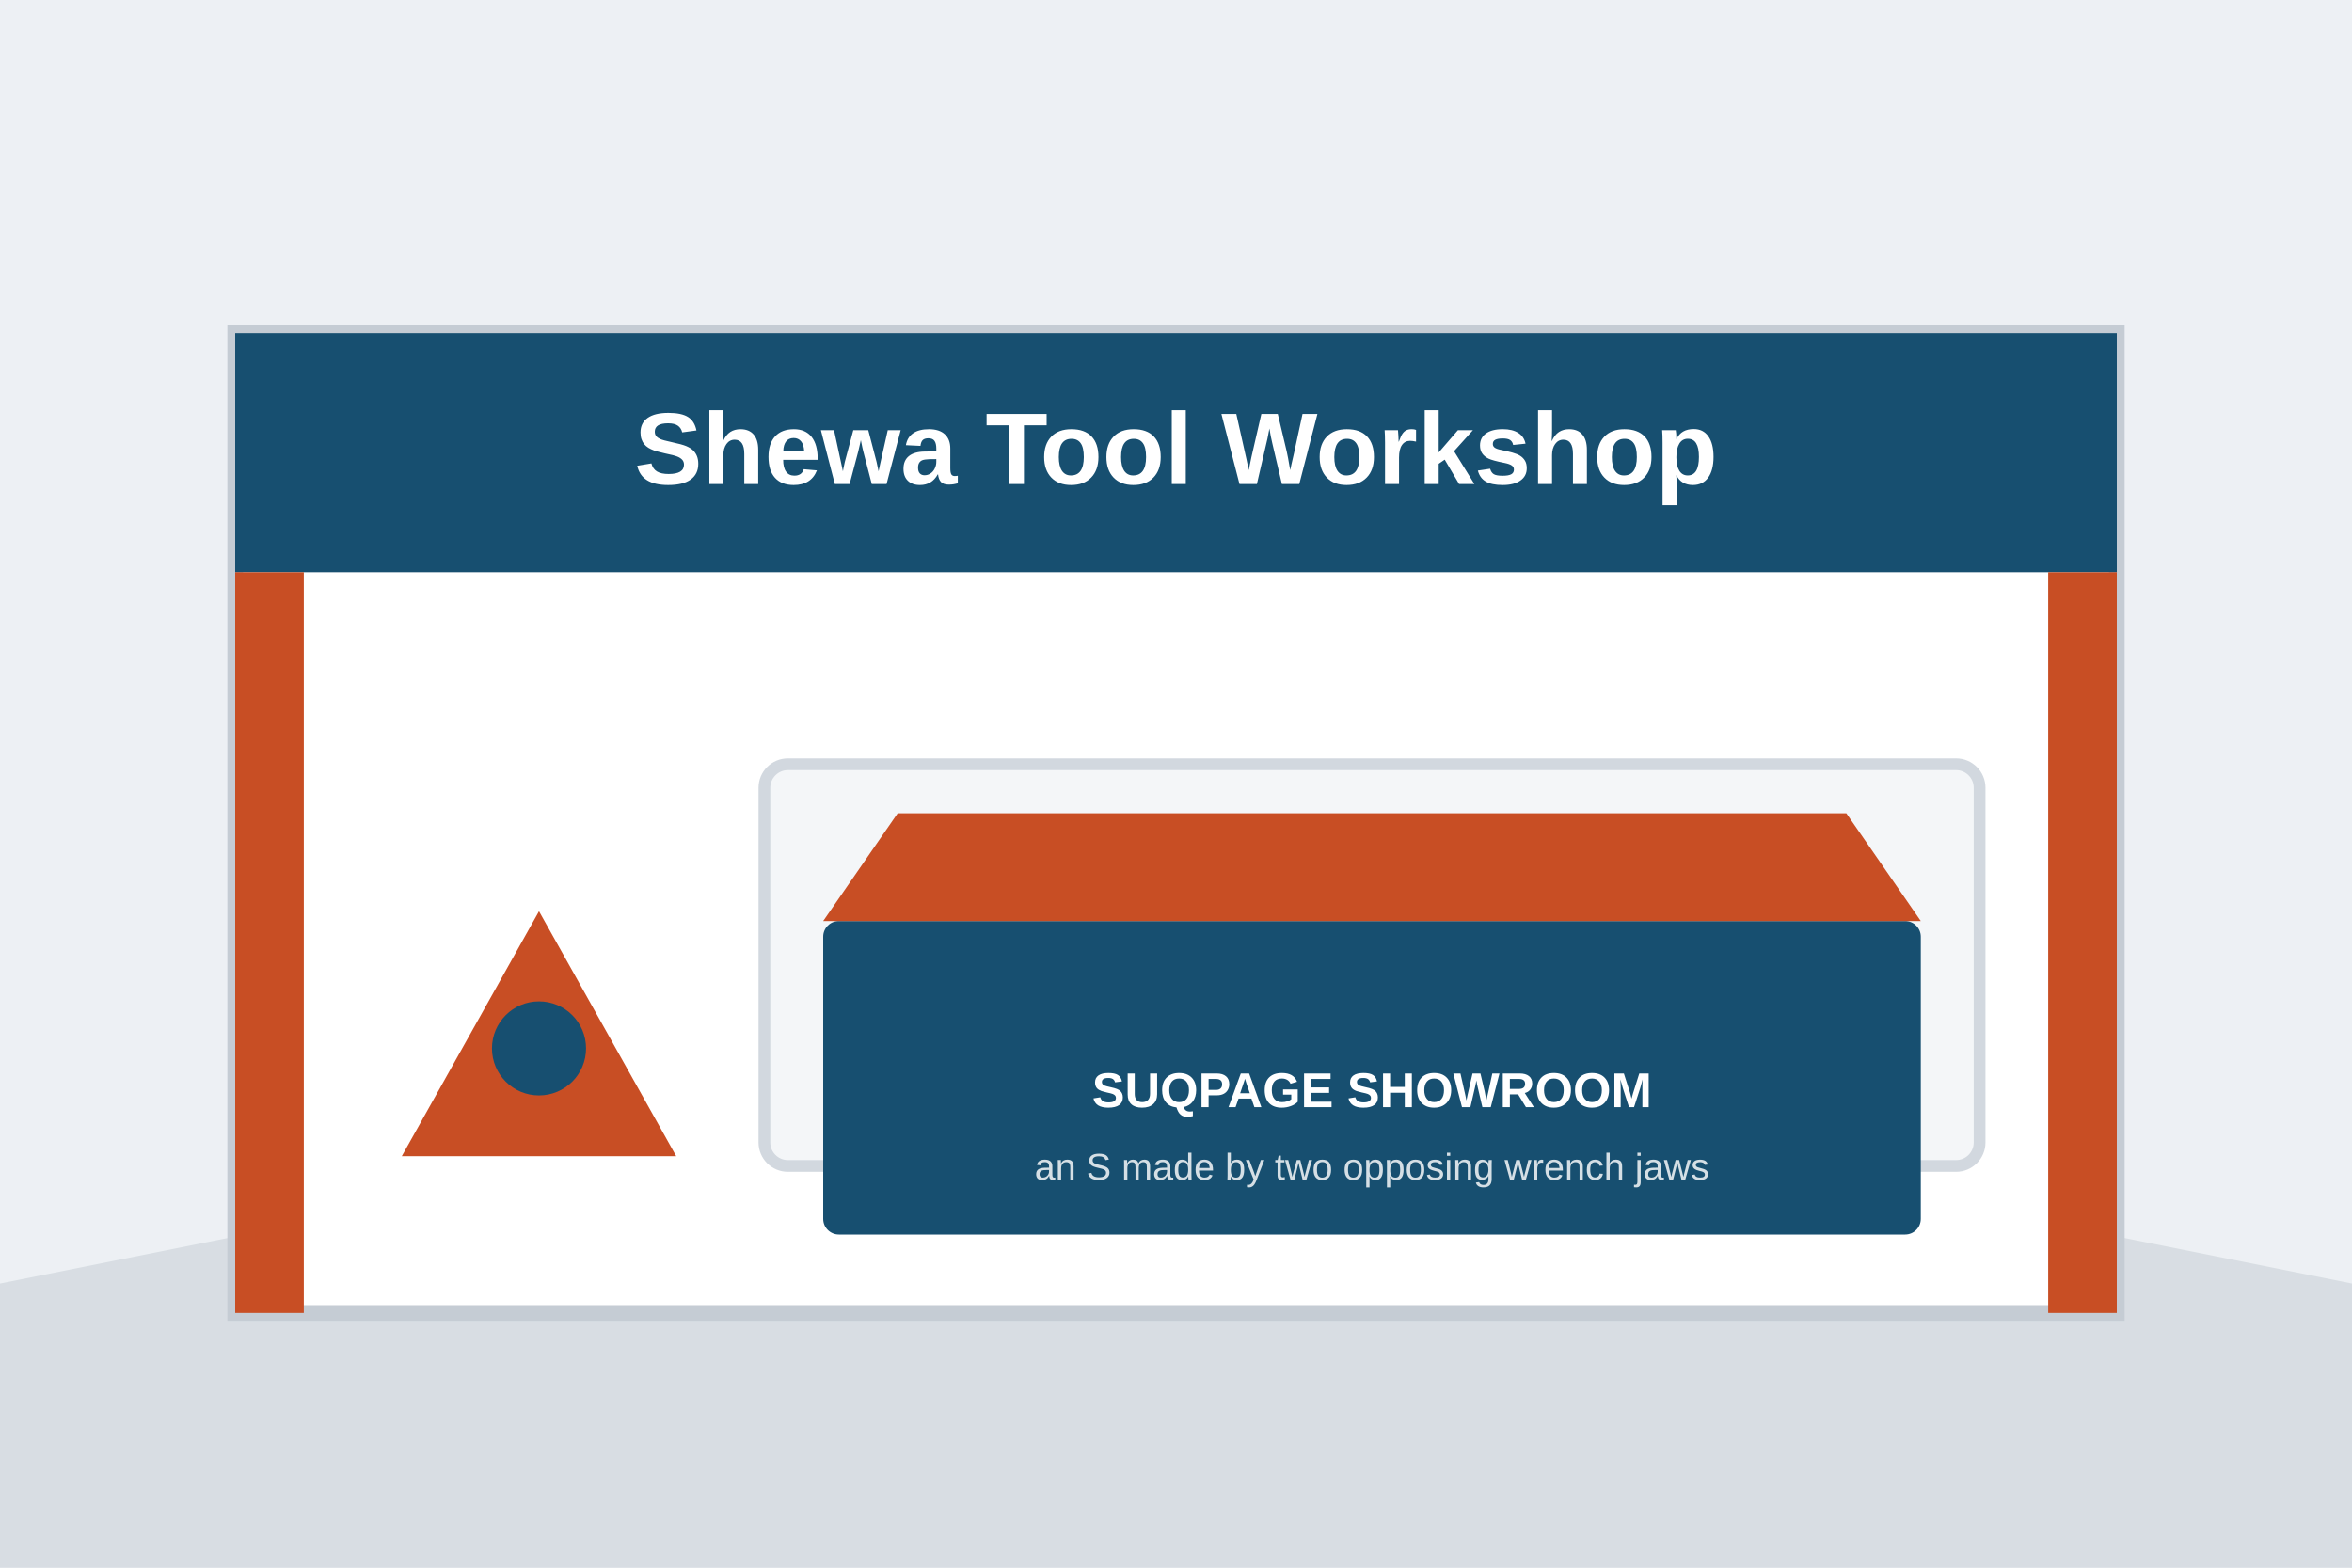
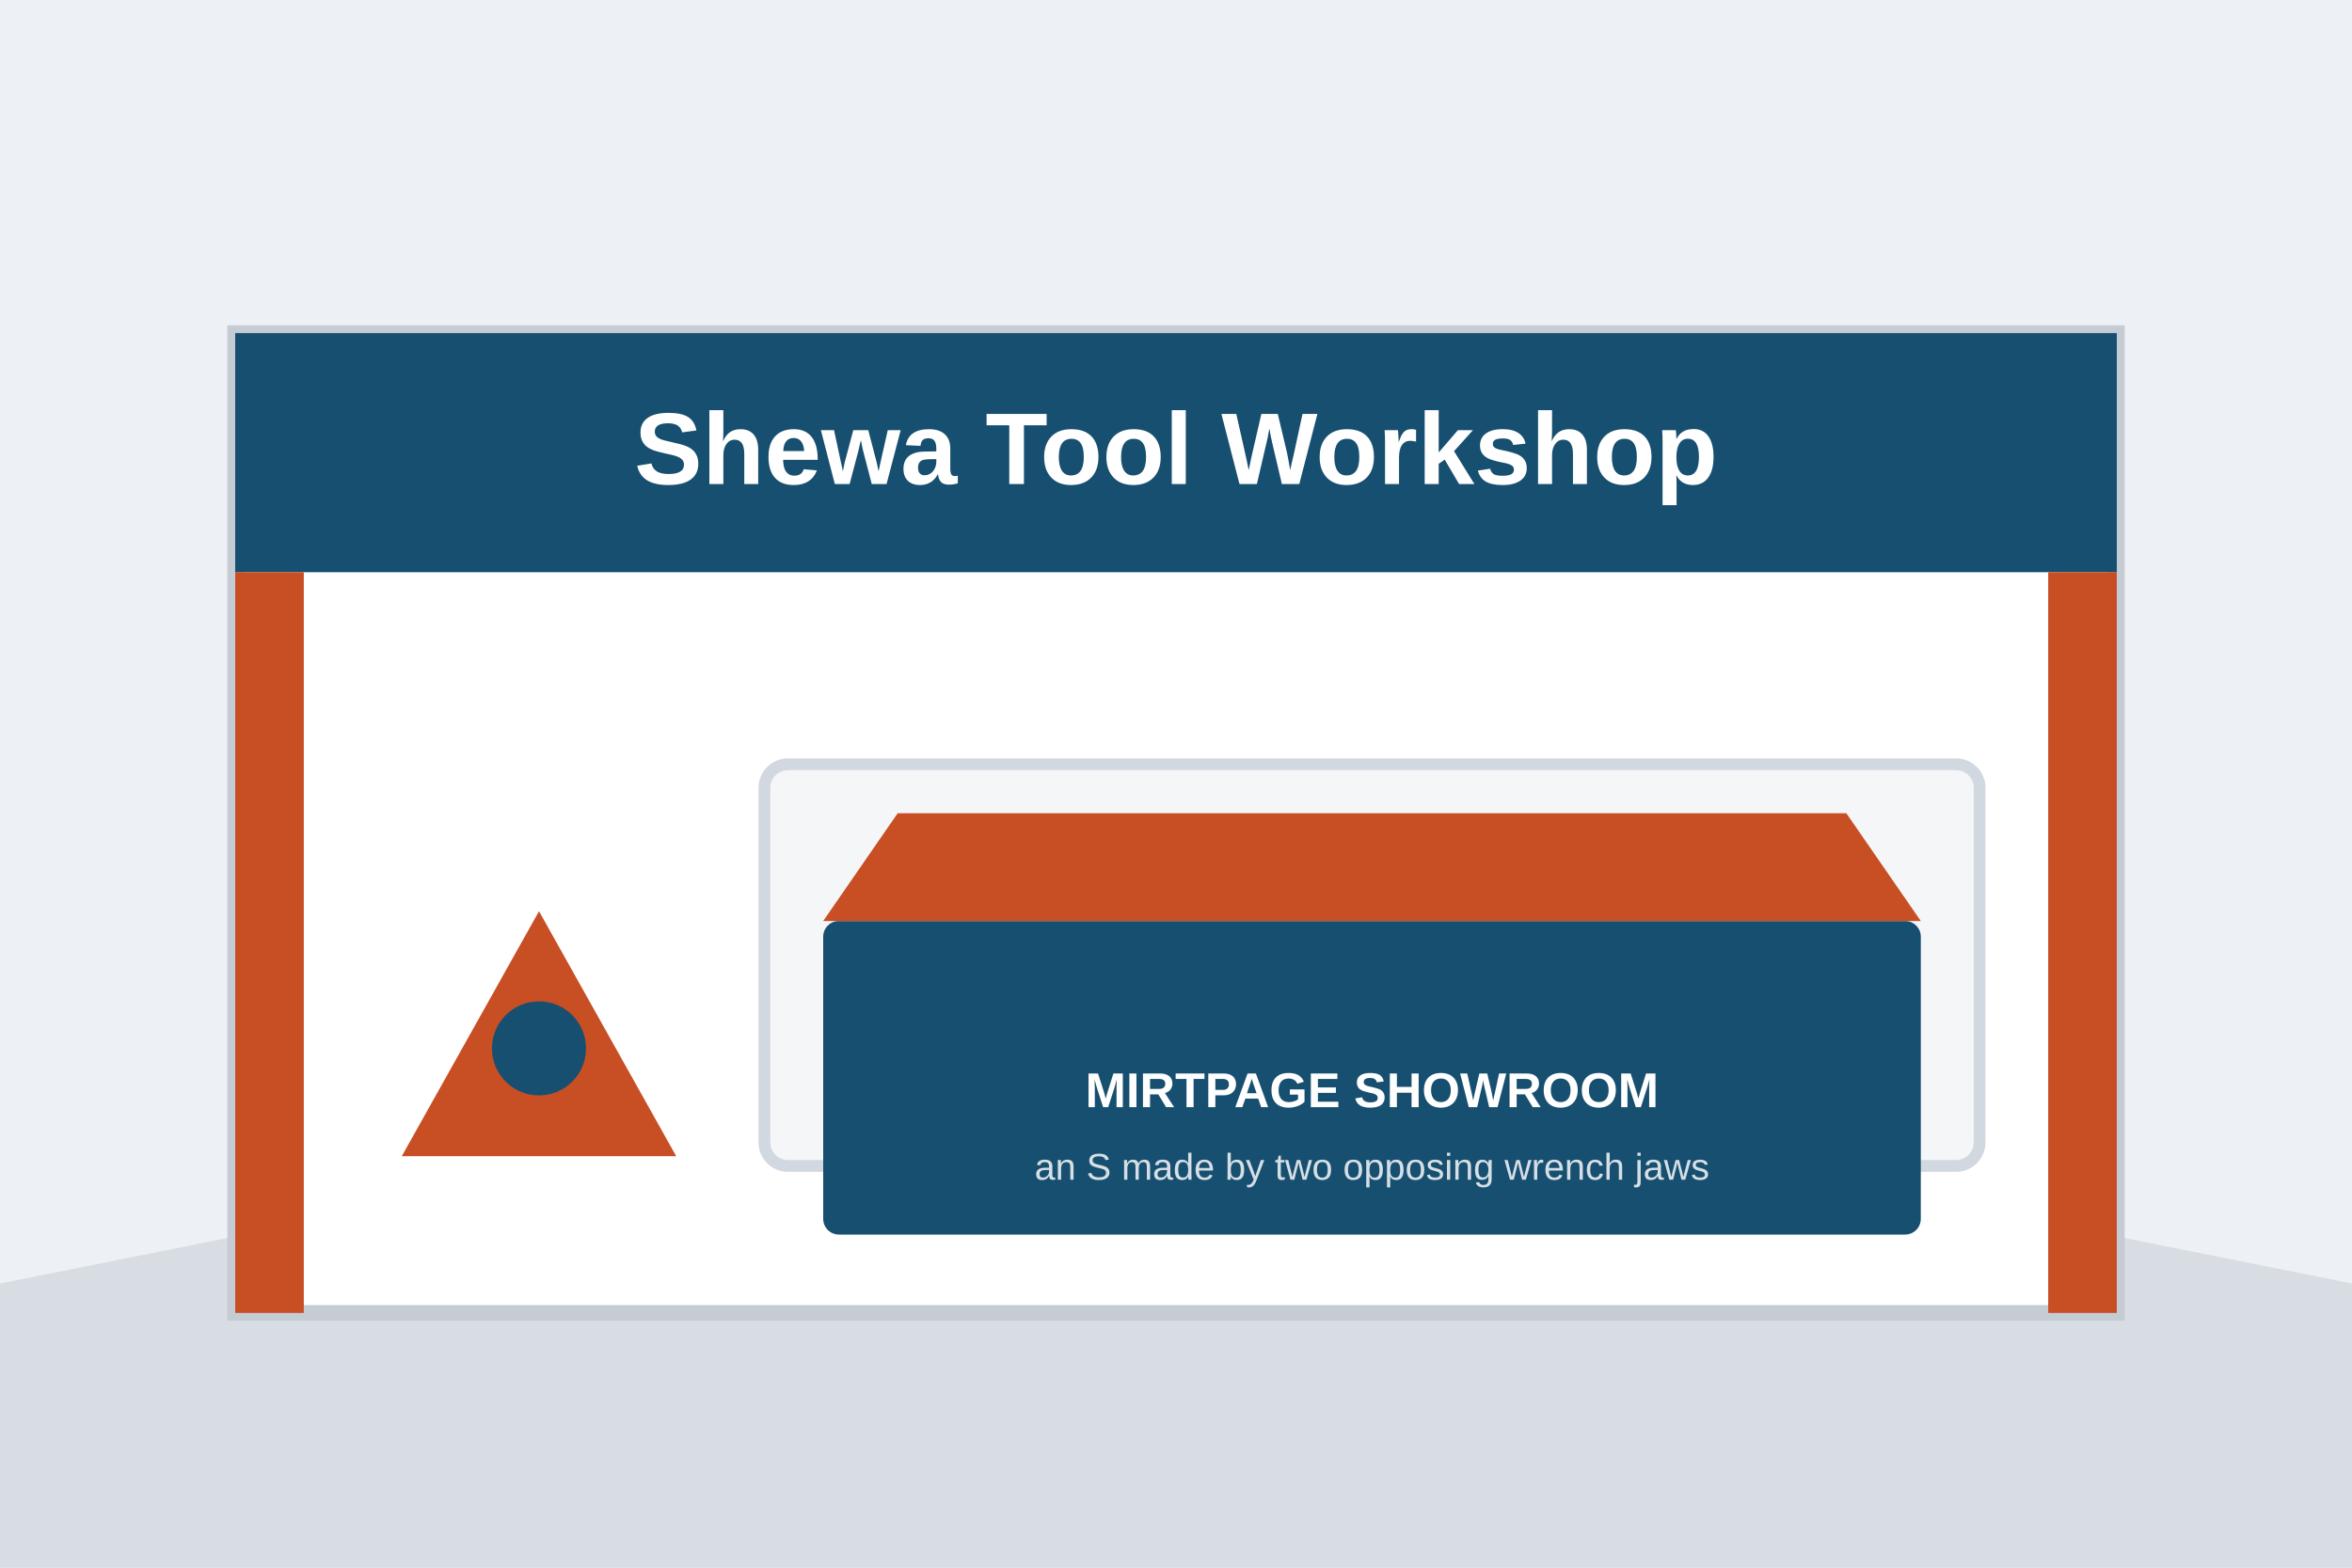
<svg xmlns="http://www.w3.org/2000/svg" viewBox="0 0 1200 800" role="img" aria-label="Illustrative booth for Shewa Tool Workshop">
  <rect width="1200" height="800" fill="#edf0f4" />
  <path d="M0 655L600 535l600 120v145H0z" fill="#d8dde3" />
  <path d="M120 170h960v500H120z" fill="#ffffff" stroke="#c5ccd4" stroke-width="8" />
  <path d="M120 170h960v122H120z" fill="#174f70" />
  <path d="M120 292h35v378h-35zM1045 292h35v378h-35z" fill="#c84e24" />
  <rect x="390" y="390" width="620" height="205" rx="12" fill="#f4f6f8" stroke="#d2d8df" stroke-width="6" />
  <rect x="420" y="470" width="560" height="160" rx="8" fill="#174f70" />
  <path d="M420 470h560l-38-55H458z" fill="#c84e24" />
  <path d="M205 590l70-125 70 125z" fill="#c84e24" />
  <circle cx="275" cy="535" r="24" fill="#174f70" />
  <text x="600" y="247" text-anchor="middle" font-family="Arial, Helvetica, sans-serif" font-size="52" font-weight="800" fill="#ffffff">Shewa Tool Workshop</text>
-   <text x="700" y="565" text-anchor="middle" font-family="Arial, Helvetica, sans-serif" font-size="25" font-weight="700" fill="#ffffff">SUQPAGE SHOWROOM</text>
+   <text x="700" y="565" text-anchor="middle" font-family="Arial, Helvetica, sans-serif" font-size="25" font-weight="700" fill="#ffffff">MIRTPAGE SHOWROOM</text>
  <text x="700" y="602" text-anchor="middle" font-family="Arial, Helvetica, sans-serif" font-size="19" fill="#ffffff" opacity=".82">an S made by two opposing wrench jaws</text>
</svg>
